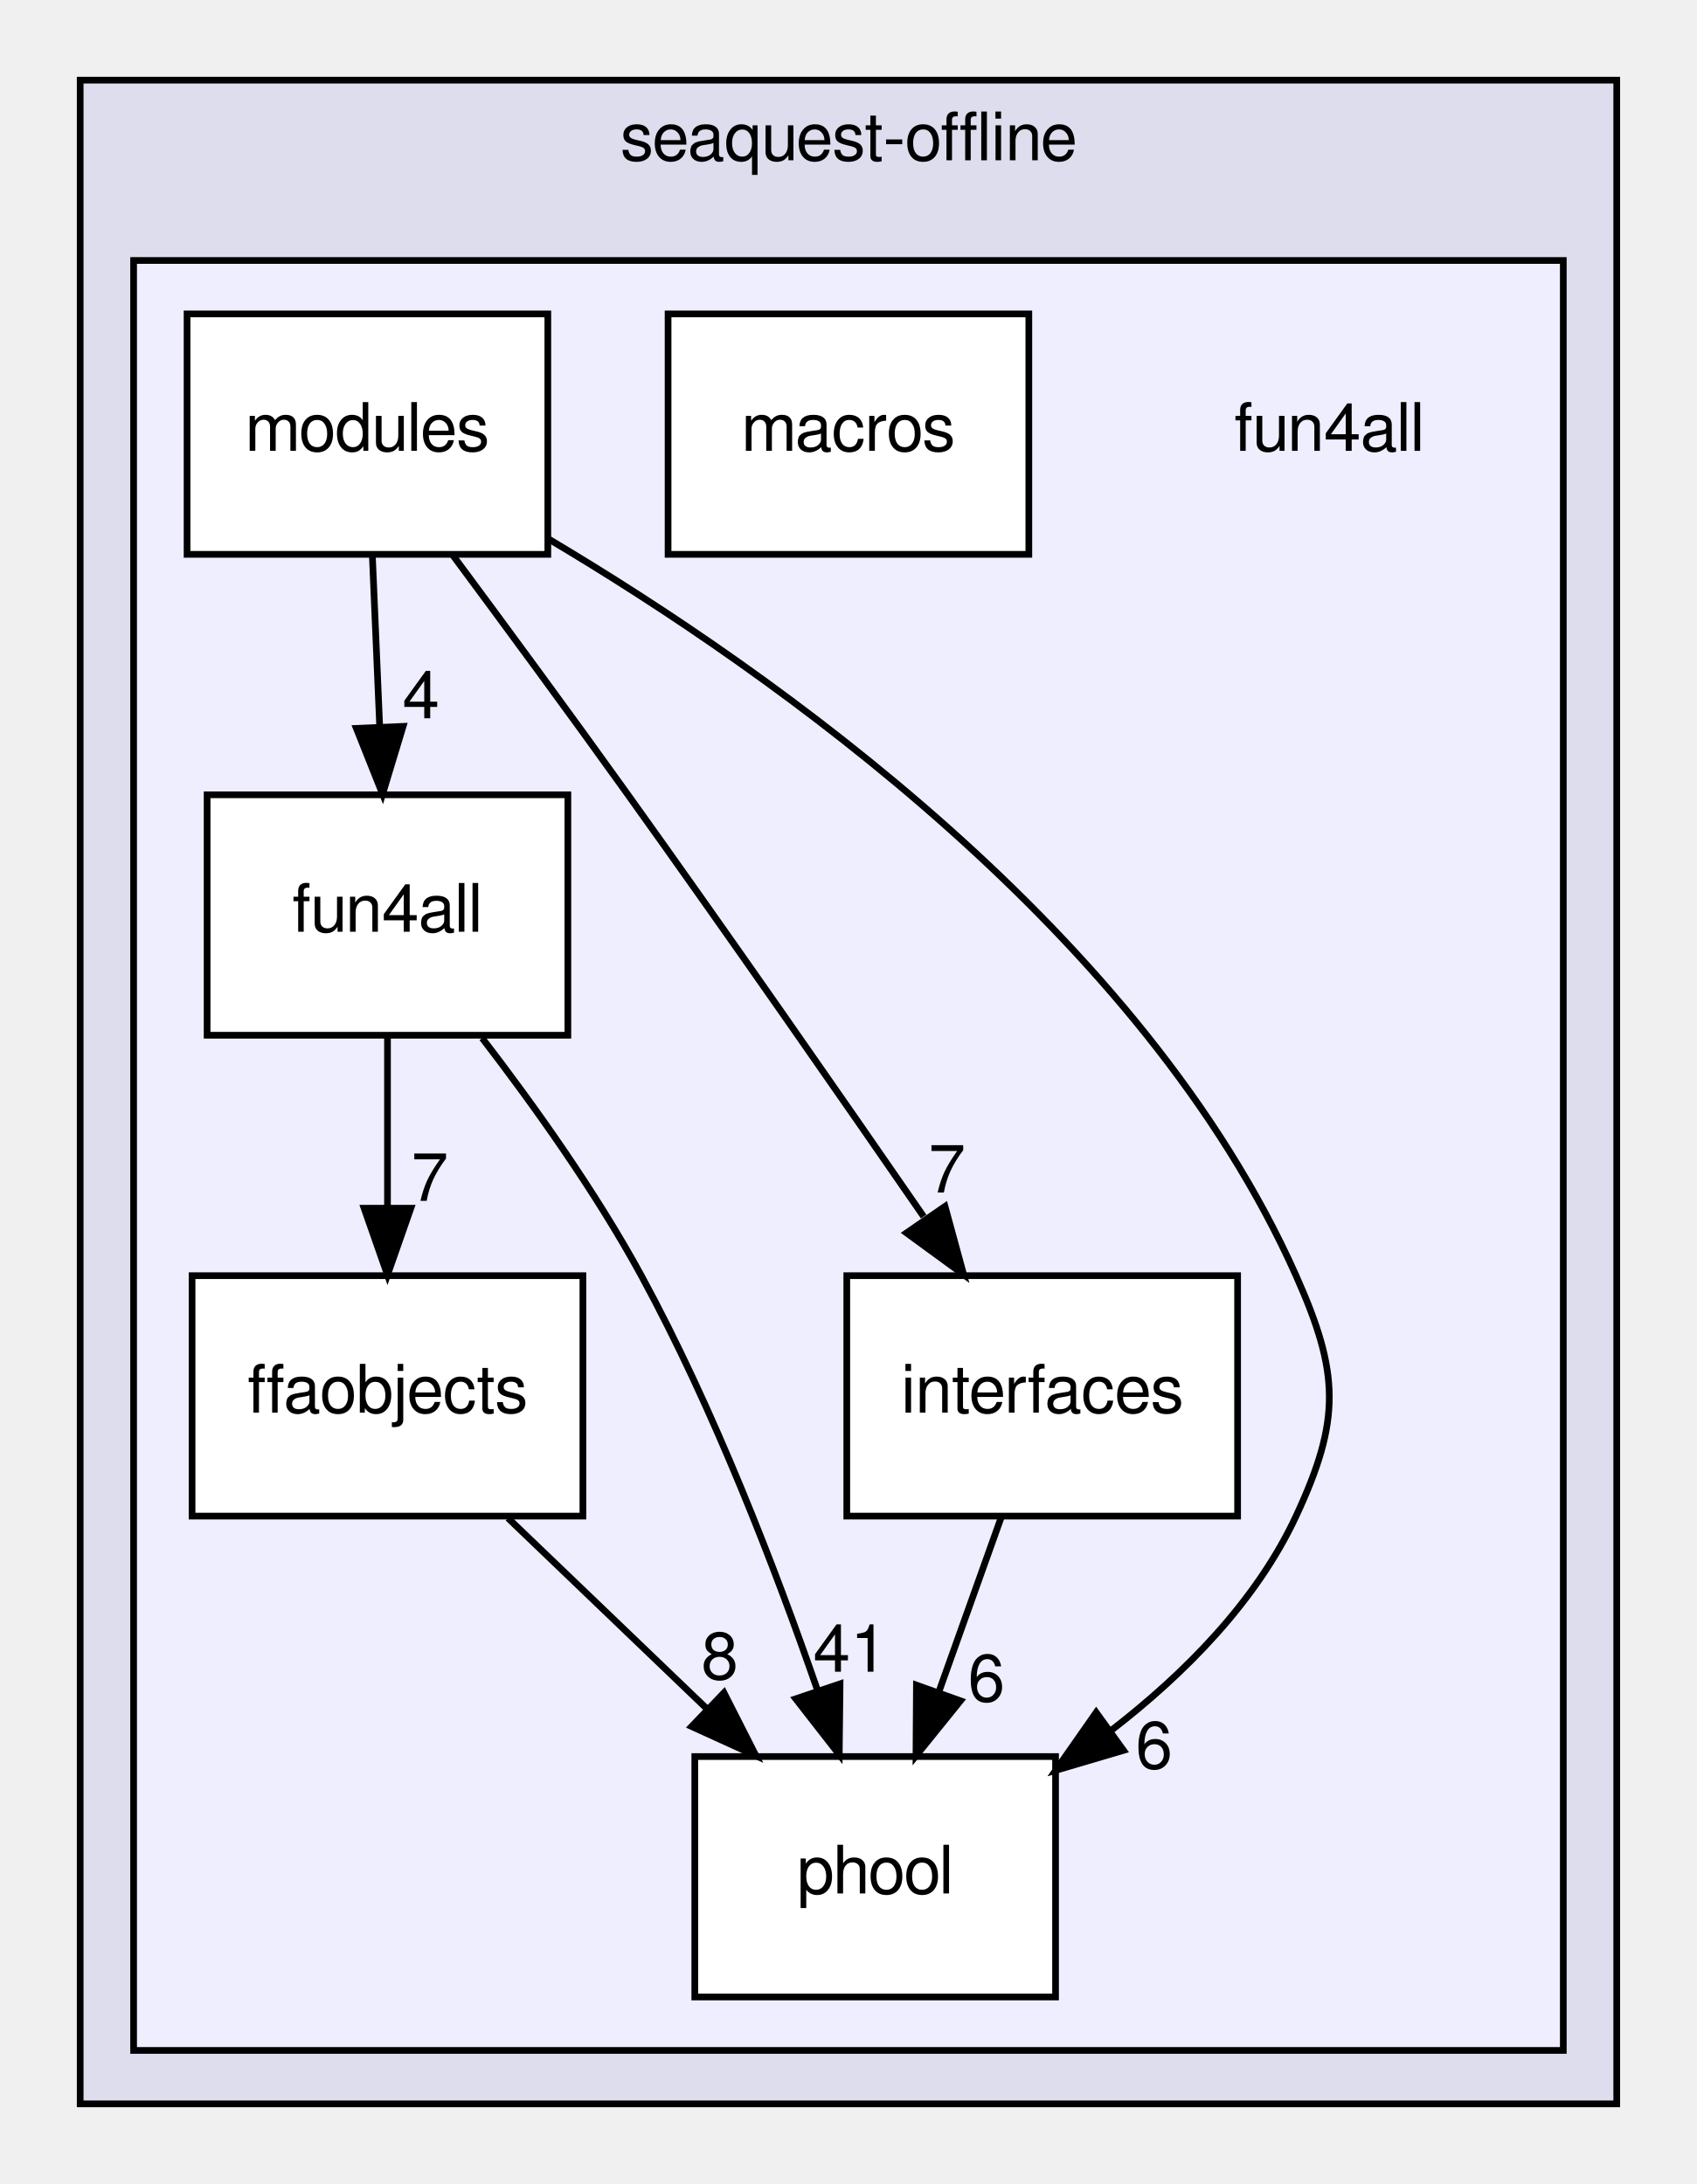
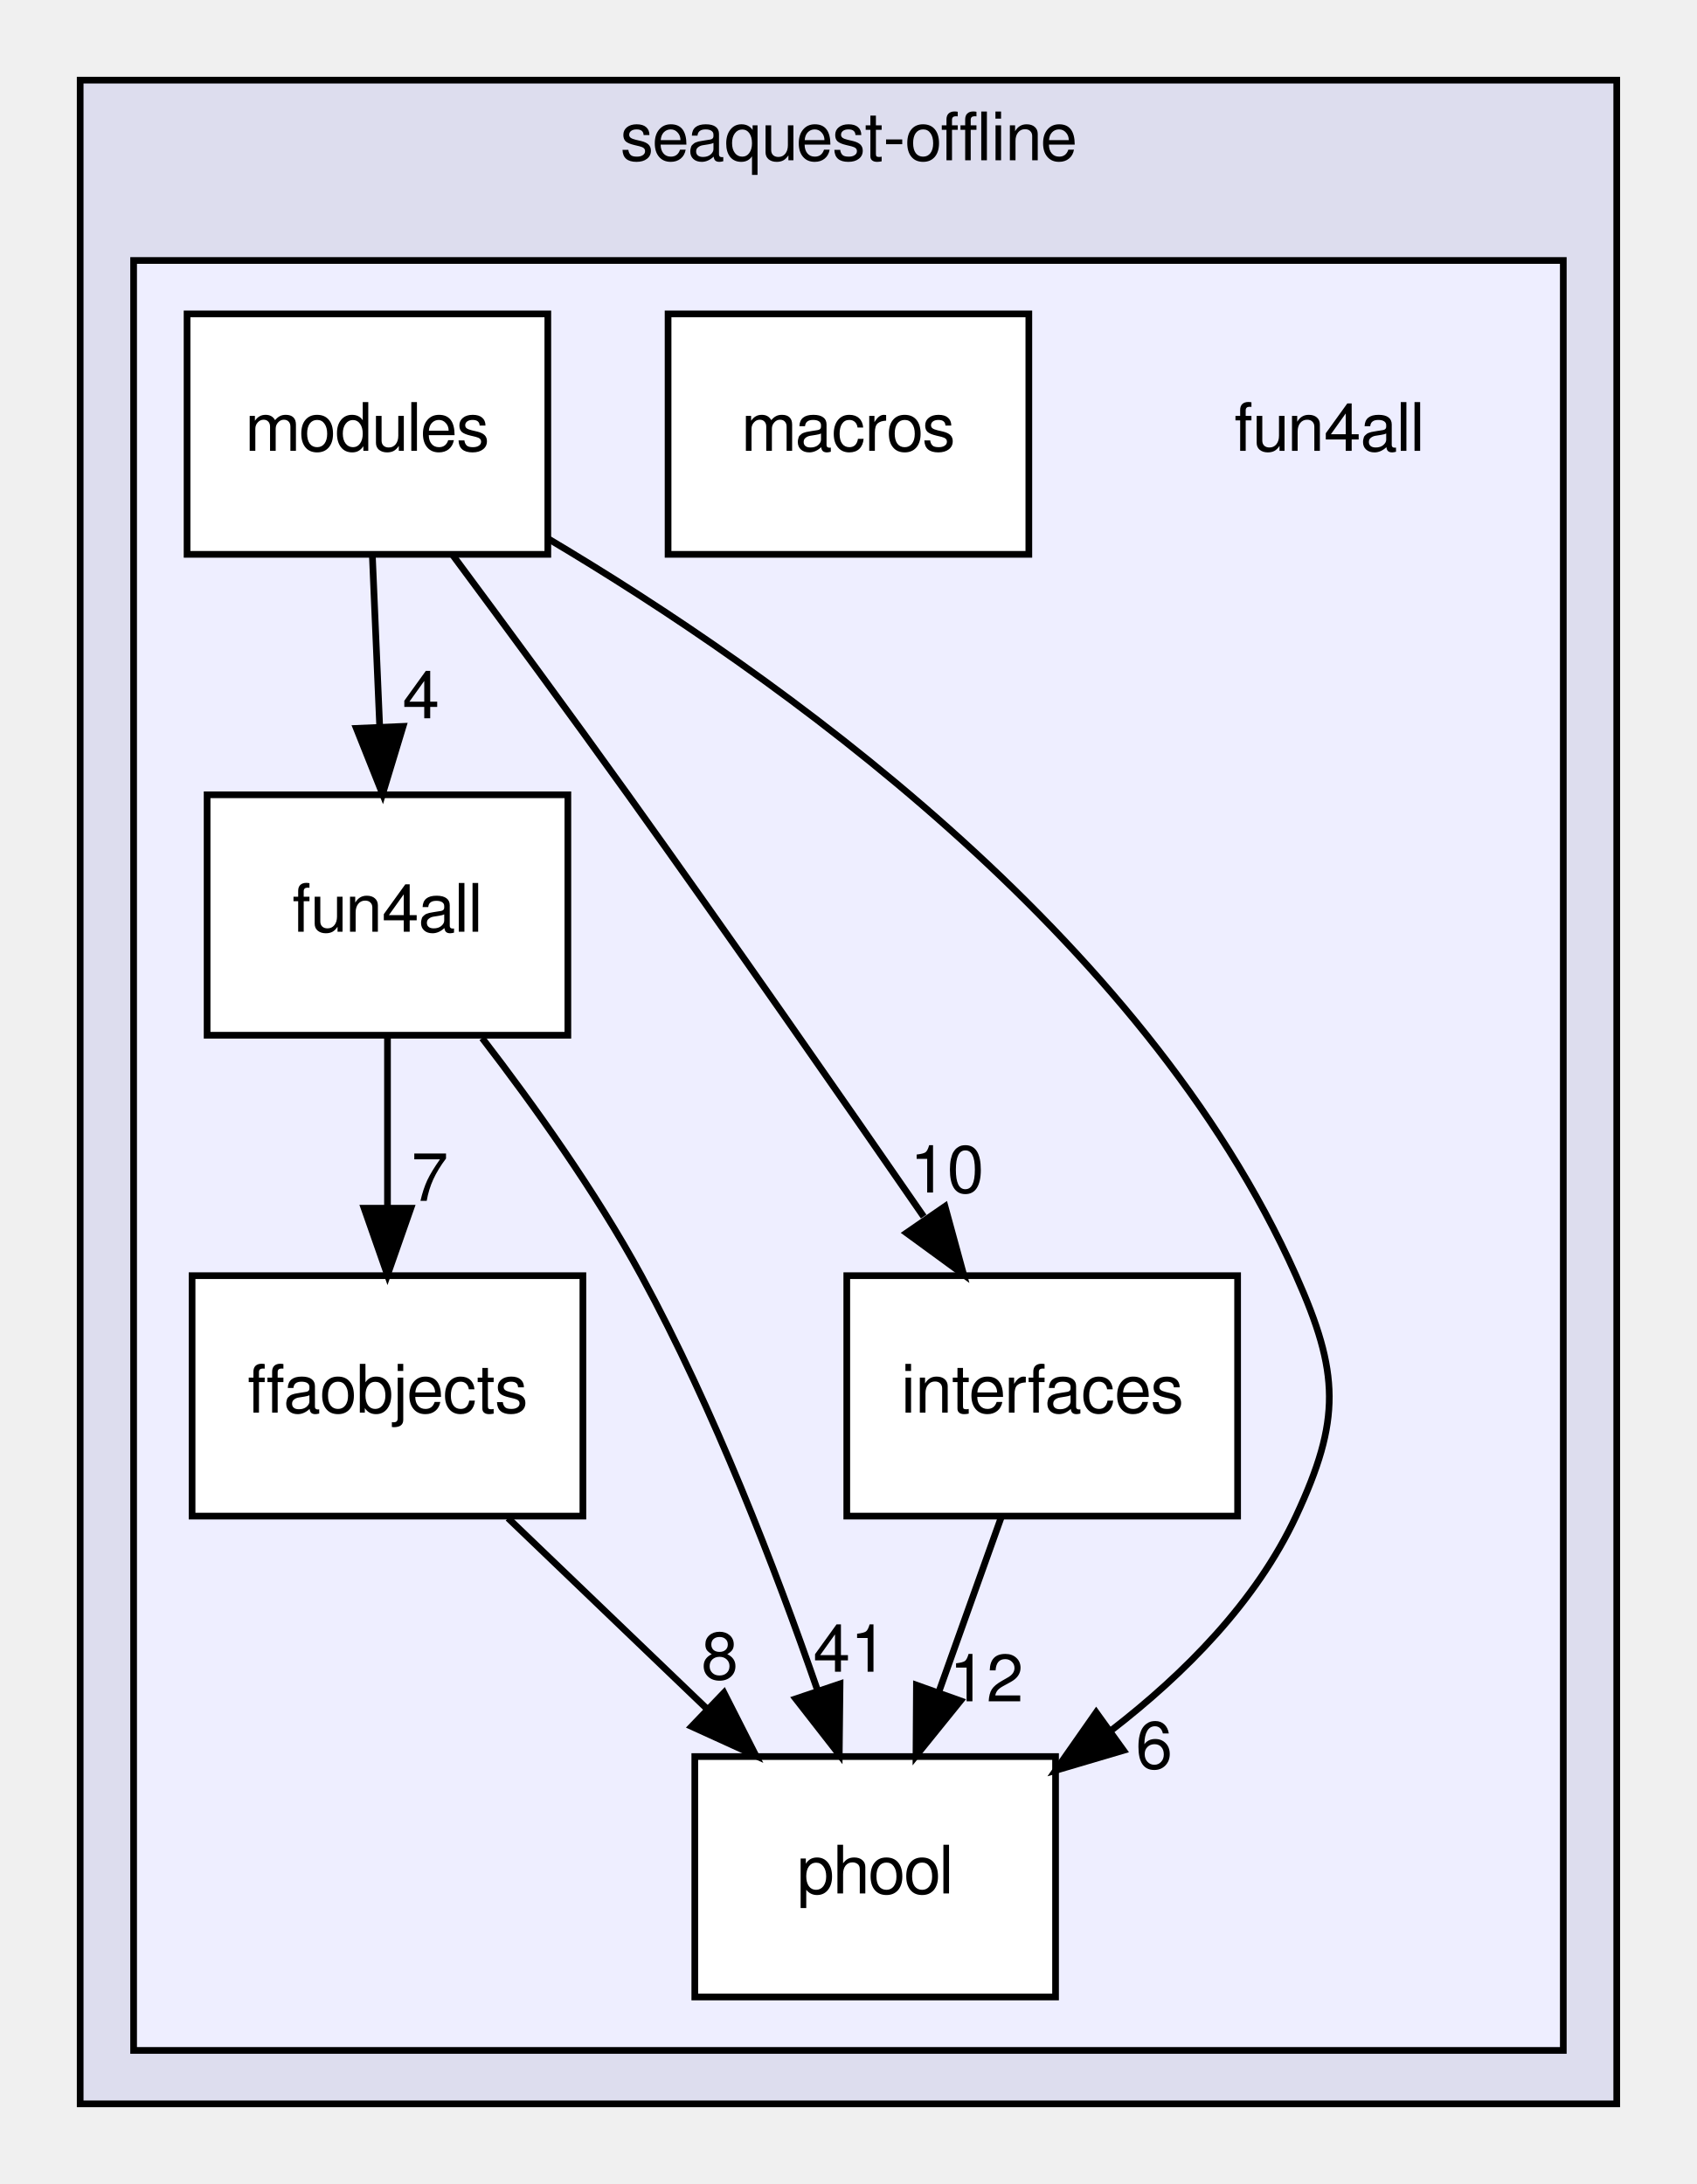
<svg xmlns="http://www.w3.org/2000/svg" xmlns:xlink="http://www.w3.org/1999/xlink" width="254pt" height="327pt" viewBox="0.00 0.00 254.00 327.00">
  <g id="graph0" class="graph" transform="scale(1 1) rotate(0) translate(4 323)">
    <g id="clust1" class="cluster">
      <g id="a_clust1">
        <a xlink:href="dir_36264afcc6c88fe4468b6a0e9b7ed3fa.html" target="_top" xlink:title="seaquest-offline">
          <polygon fill="#ddddee" stroke="black" points="8,-8 8,-311 238,-311 238,-8 8,-8" />
          <text text-anchor="middle" x="123" y="-299" font-family="FreeSans" font-size="10.00">seaquest-offline</text>
        </a>
      </g>
    </g>
    <g id="clust2" class="cluster">
      <g id="a_clust2">
        <a xlink:href="dir_1418ce6819b683d6832e68947ebad211.html" target="_top">
          <polygon fill="#eeeeff" stroke="black" points="16,-16 16,-284 230,-284 230,-16 16,-16" />
        </a>
      </g>
    </g>
    <g id="node1" class="node">
      <text text-anchor="middle" x="195" y="-255.5" font-family="FreeSans" font-size="10.00">fun4all</text>
    </g>
    <g id="node2" class="node">
      <g id="a_node2">
        <a xlink:href="dir_93a8dad78f9e53b9b932892a426e54d0.html" target="_top" xlink:title="ffaobjects">
          <polygon fill="white" stroke="black" points="83.25,-132 24.75,-132 24.75,-96 83.25,-96 83.25,-132" />
          <text text-anchor="middle" x="54" y="-111.5" font-family="FreeSans" font-size="10.00">ffaobjects</text>
        </a>
      </g>
    </g>
    <g id="node7" class="node">
      <g id="a_node7">
        <a xlink:href="dir_7671efcb0b96d5f993c57195b658d8e3.html" target="_top" xlink:title="phool">
          <polygon fill="white" stroke="black" points="154,-60 100,-60 100,-24 154,-24 154,-60" />
          <text text-anchor="middle" x="127" y="-39.5" font-family="FreeSans" font-size="10.00">phool</text>
        </a>
      </g>
    </g>
    <g id="edge7" class="edge">
      <path fill="none" stroke="black" d="M72.045,-95.697C81.062,-87.05 92.118,-76.449 101.943,-67.027" />
      <polygon fill="black" stroke="black" points="104.367,-69.552 109.163,-60.104 99.522,-64.499 104.367,-69.552" />
      <g id="a_edge7-headlabel">
        <a xlink:href="dir_000003_000008.html" target="_top" xlink:title="8">
          <text text-anchor="middle" x="103.738" y="-71.589" font-family="FreeSans" font-size="10.00">8</text>
        </a>
      </g>
    </g>
    <g id="node3" class="node">
      <g id="a_node3">
        <a xlink:href="dir_b784ba1782f28bfeb3b8cbbd0288749c.html" target="_top" xlink:title="fun4all">
          <polygon fill="white" stroke="black" points="81,-204 27,-204 27,-168 81,-168 81,-204" />
          <text text-anchor="middle" x="54" y="-183.5" font-family="FreeSans" font-size="10.00">fun4all</text>
        </a>
      </g>
    </g>
    <g id="edge6" class="edge">
      <path fill="none" stroke="black" d="M54,-167.697C54,-159.983 54,-150.712 54,-142.112" />
      <polygon fill="black" stroke="black" points="57.5,-142.104 54,-132.104 50.5,-142.104 57.5,-142.104" />
      <g id="a_edge6-headlabel">
        <a xlink:href="dir_000004_000003.html" target="_top" xlink:title="7">
          <text text-anchor="middle" x="60.339" y="-143.199" font-family="FreeSans" font-size="10.00">7</text>
        </a>
      </g>
    </g>
    <g id="edge5" class="edge">
      <path fill="none" stroke="black" d="M68.17,-167.573C75.869,-157.566 85.181,-144.531 92,-132 102.864,-112.036 112.117,-87.973 118.376,-69.904" />
      <polygon fill="black" stroke="black" points="121.739,-70.885 121.62,-60.291 115.106,-68.647 121.739,-70.885" />
      <g id="a_edge5-headlabel">
        <a xlink:href="dir_000004_000008.html" target="_top" xlink:title="41">
          <text text-anchor="middle" x="123.28" y="-72.699" font-family="FreeSans" font-size="10.00">41</text>
        </a>
      </g>
    </g>
    <g id="node4" class="node">
      <g id="a_node4">
        <a xlink:href="dir_74be70c4f955f6c94bb9d0a10011afe9.html" target="_top" xlink:title="interfaces">
          <polygon fill="white" stroke="black" points="181.25,-132 122.75,-132 122.75,-96 181.25,-96 181.25,-132" />
          <text text-anchor="middle" x="152" y="-111.5" font-family="FreeSans" font-size="10.00">interfaces</text>
        </a>
      </g>
    </g>
    <g id="edge4" class="edge">
      <path fill="none" stroke="black" d="M145.82,-95.697C143.005,-87.813 139.609,-78.304 136.481,-69.546" />
      <polygon fill="black" stroke="black" points="139.768,-68.345 133.109,-60.104 133.176,-70.699 139.768,-68.345" />
      <g id="a_edge4-headlabel">
-         <a xlink:href="dir_000005_000008.html" target="_top" xlink:title="6">
-           <text text-anchor="middle" x="143.651" y="-68.275" font-family="FreeSans" font-size="10.00">6</text>
+         <a xlink:href="dir_000005_000008.html" target="_top" xlink:title="12">
+           <text text-anchor="middle" x="143.651" y="-68.275" font-family="FreeSans" font-size="10.00">12</text>
        </a>
      </g>
    </g>
    <g id="node5" class="node">
      <g id="a_node5">
        <a xlink:href="dir_113873eb1119382e67d6a213c266f2c5.html" target="_top" xlink:title="macros">
          <polygon fill="white" stroke="black" points="150,-276 96,-276 96,-240 150,-240 150,-276" />
          <text text-anchor="middle" x="123" y="-255.5" font-family="FreeSans" font-size="10.00">macros</text>
        </a>
      </g>
    </g>
    <g id="node6" class="node">
      <g id="a_node6">
        <a xlink:href="dir_53e8c8ec03439db9a89ffe77a4b17b46.html" target="_top" xlink:title="modules">
          <polygon fill="white" stroke="black" points="78,-276 24,-276 24,-240 78,-240 78,-276" />
          <text text-anchor="middle" x="51" y="-255.5" font-family="FreeSans" font-size="10.00">modules</text>
        </a>
      </g>
    </g>
    <g id="edge3" class="edge">
      <path fill="none" stroke="black" d="M51.742,-239.697C52.072,-231.983 52.469,-222.712 52.838,-214.112" />
      <polygon fill="black" stroke="black" points="56.336,-214.245 53.267,-204.104 49.342,-213.945 56.336,-214.245" />
      <g id="a_edge3-headlabel">
        <a xlink:href="dir_000007_000004.html" target="_top" xlink:title="4">
          <text text-anchor="middle" x="59.018" y="-215.458" font-family="FreeSans" font-size="10.00">4</text>
        </a>
      </g>
    </g>
    <g id="edge2" class="edge">
      <path fill="none" stroke="black" d="M63.759,-239.896C71.432,-229.554 81.354,-216.075 90,-204 105.124,-182.879 121.952,-158.676 134.256,-140.847" />
      <polygon fill="black" stroke="black" points="137.454,-142.375 140.245,-132.154 131.689,-138.403 137.454,-142.375" />
      <g id="a_edge2-headlabel">
-         <a xlink:href="dir_000007_000005.html" target="_top" xlink:title="7">
-           <text text-anchor="middle" x="137.752" y="-144.446" font-family="FreeSans" font-size="10.00">7</text>
+         <a xlink:href="dir_000007_000005.html" target="_top" xlink:title="10">
+           <text text-anchor="middle" x="137.752" y="-144.446" font-family="FreeSans" font-size="10.00">10</text>
        </a>
      </g>
    </g>
    <g id="edge1" class="edge">
      <path fill="none" stroke="black" d="M78.153,-242.274C111.703,-222.34 167.147,-183.285 190,-132 196.512,-117.385 196.753,-110.505 190,-96 184.039,-83.196 173.294,-72.38 162.346,-63.925" />
      <polygon fill="black" stroke="black" points="164.171,-60.927 154.01,-57.926 160.082,-66.608 164.171,-60.927" />
      <g id="a_edge1-headlabel">
        <a xlink:href="dir_000007_000008.html" target="_top" xlink:title="6">
          <text text-anchor="middle" x="168.747" y="-58.222" font-family="FreeSans" font-size="10.00">6</text>
        </a>
      </g>
    </g>
  </g>
</svg>
